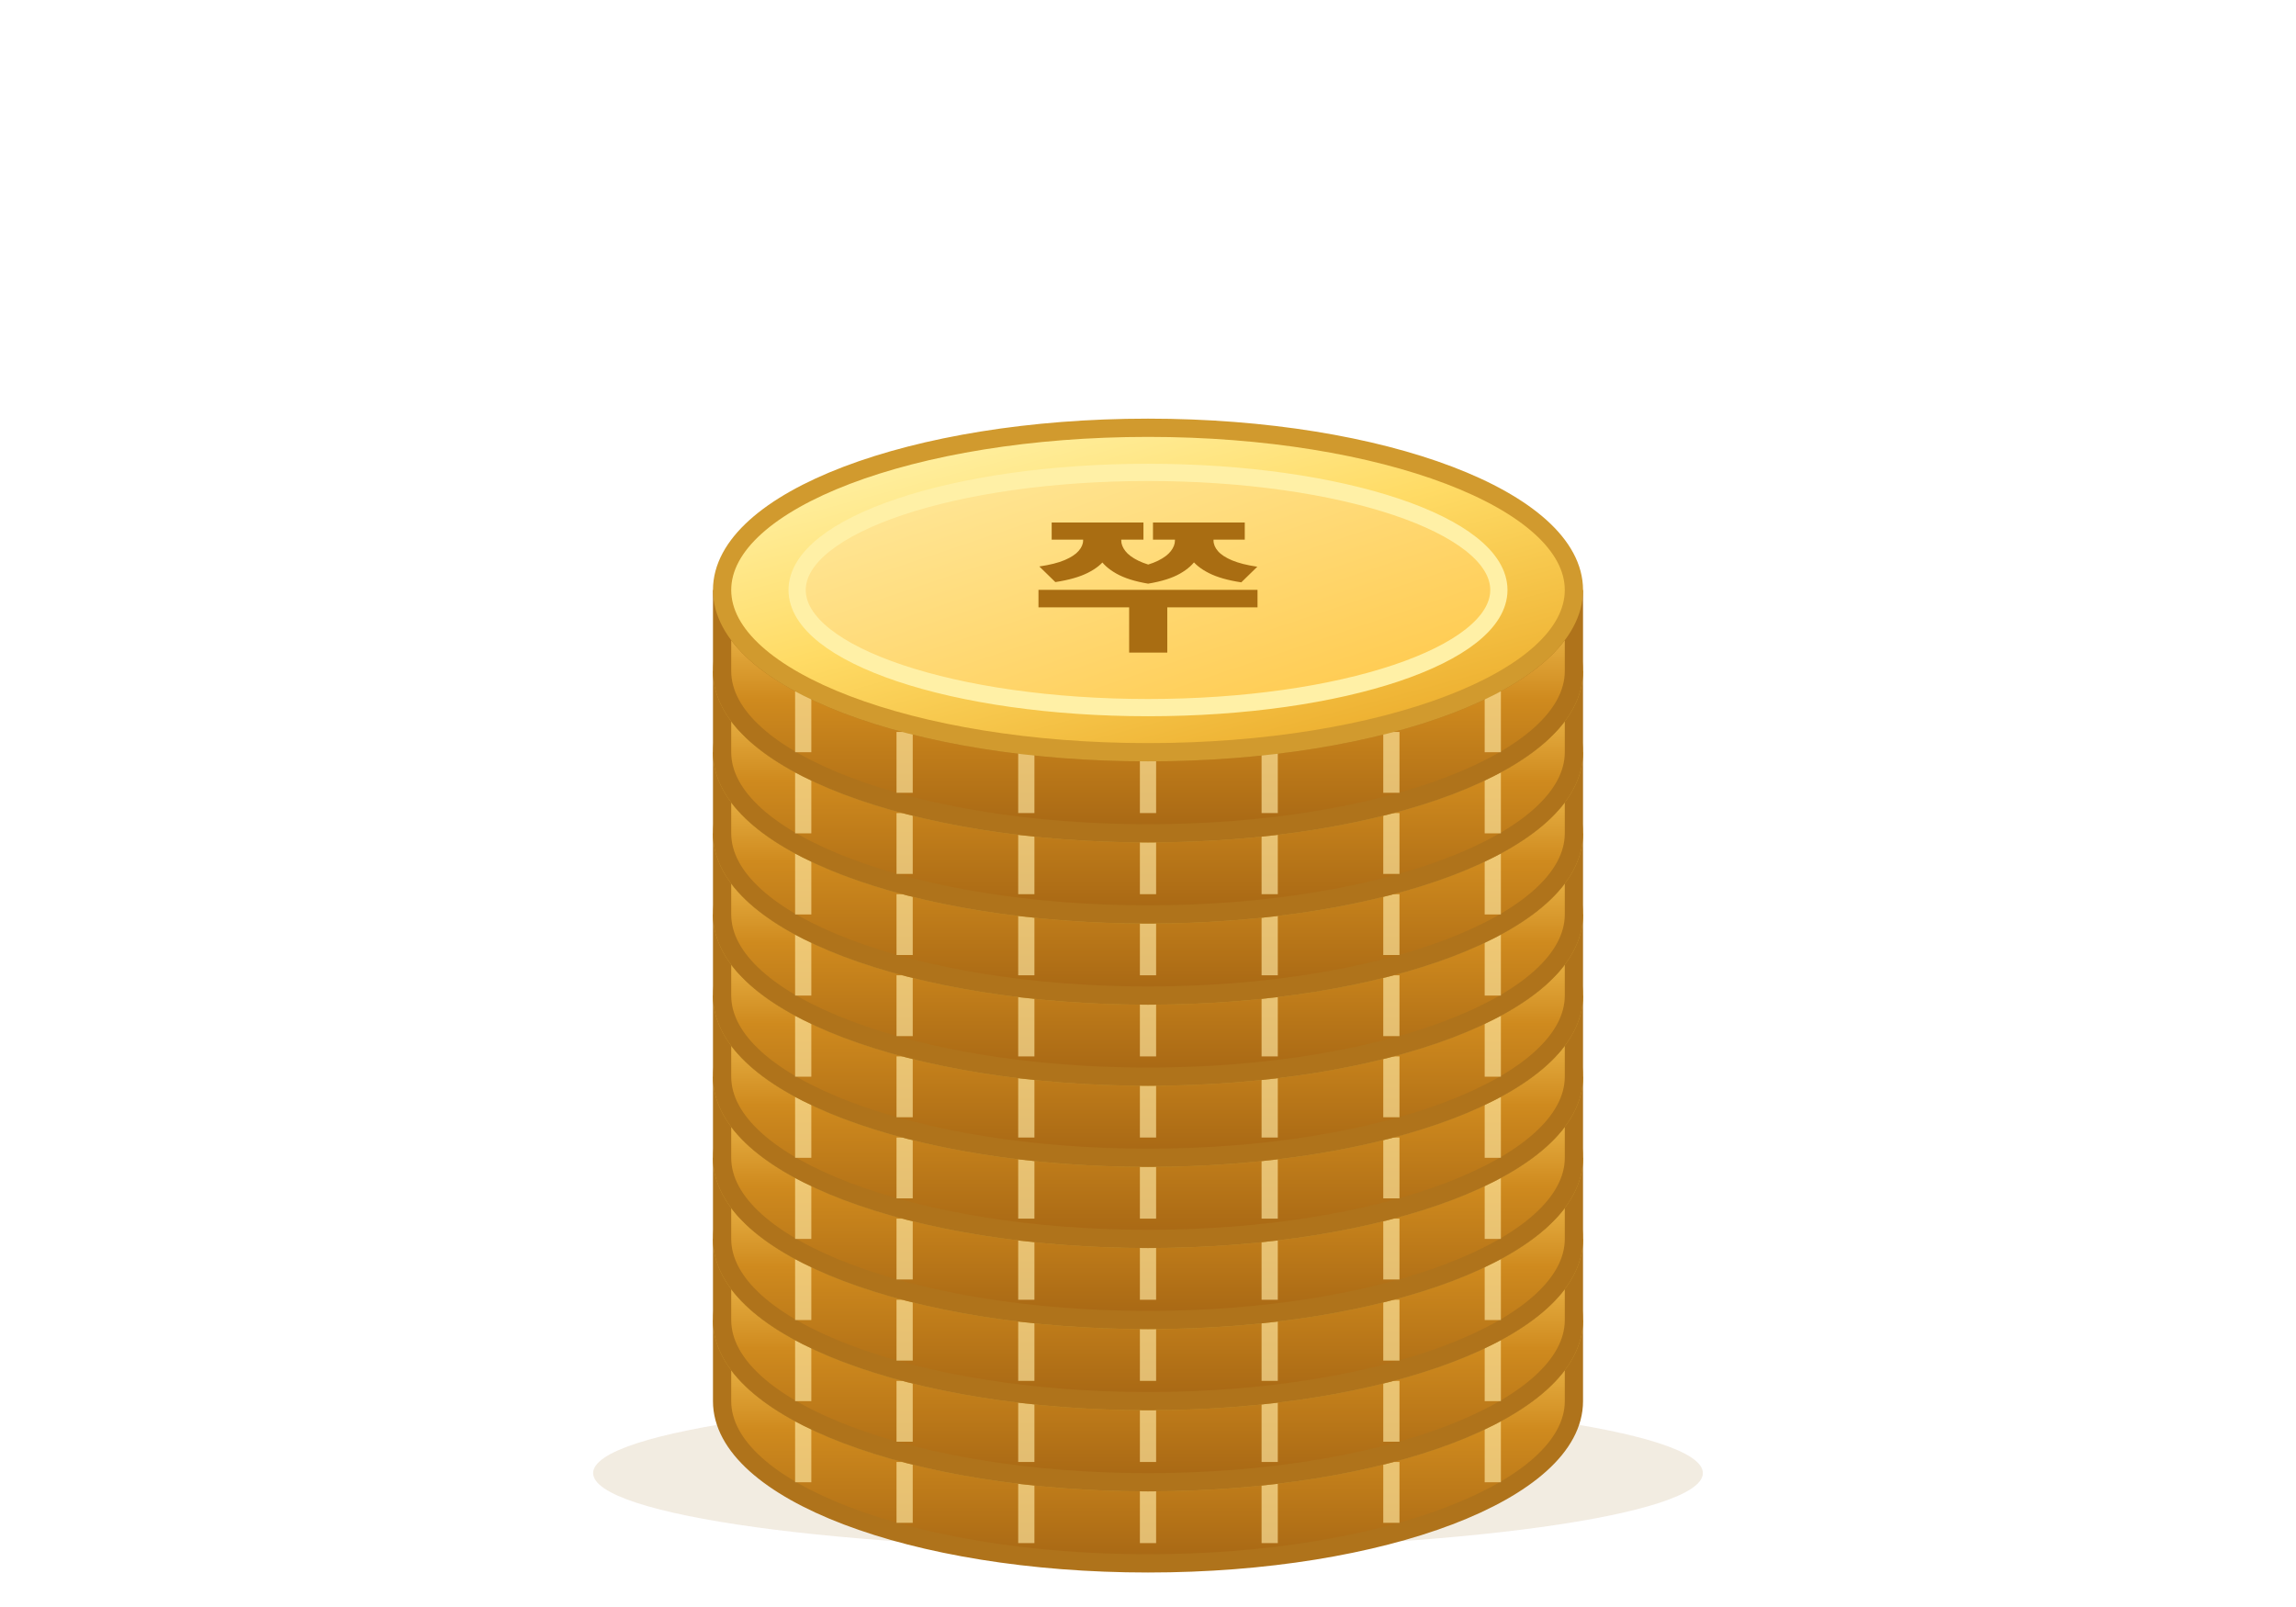
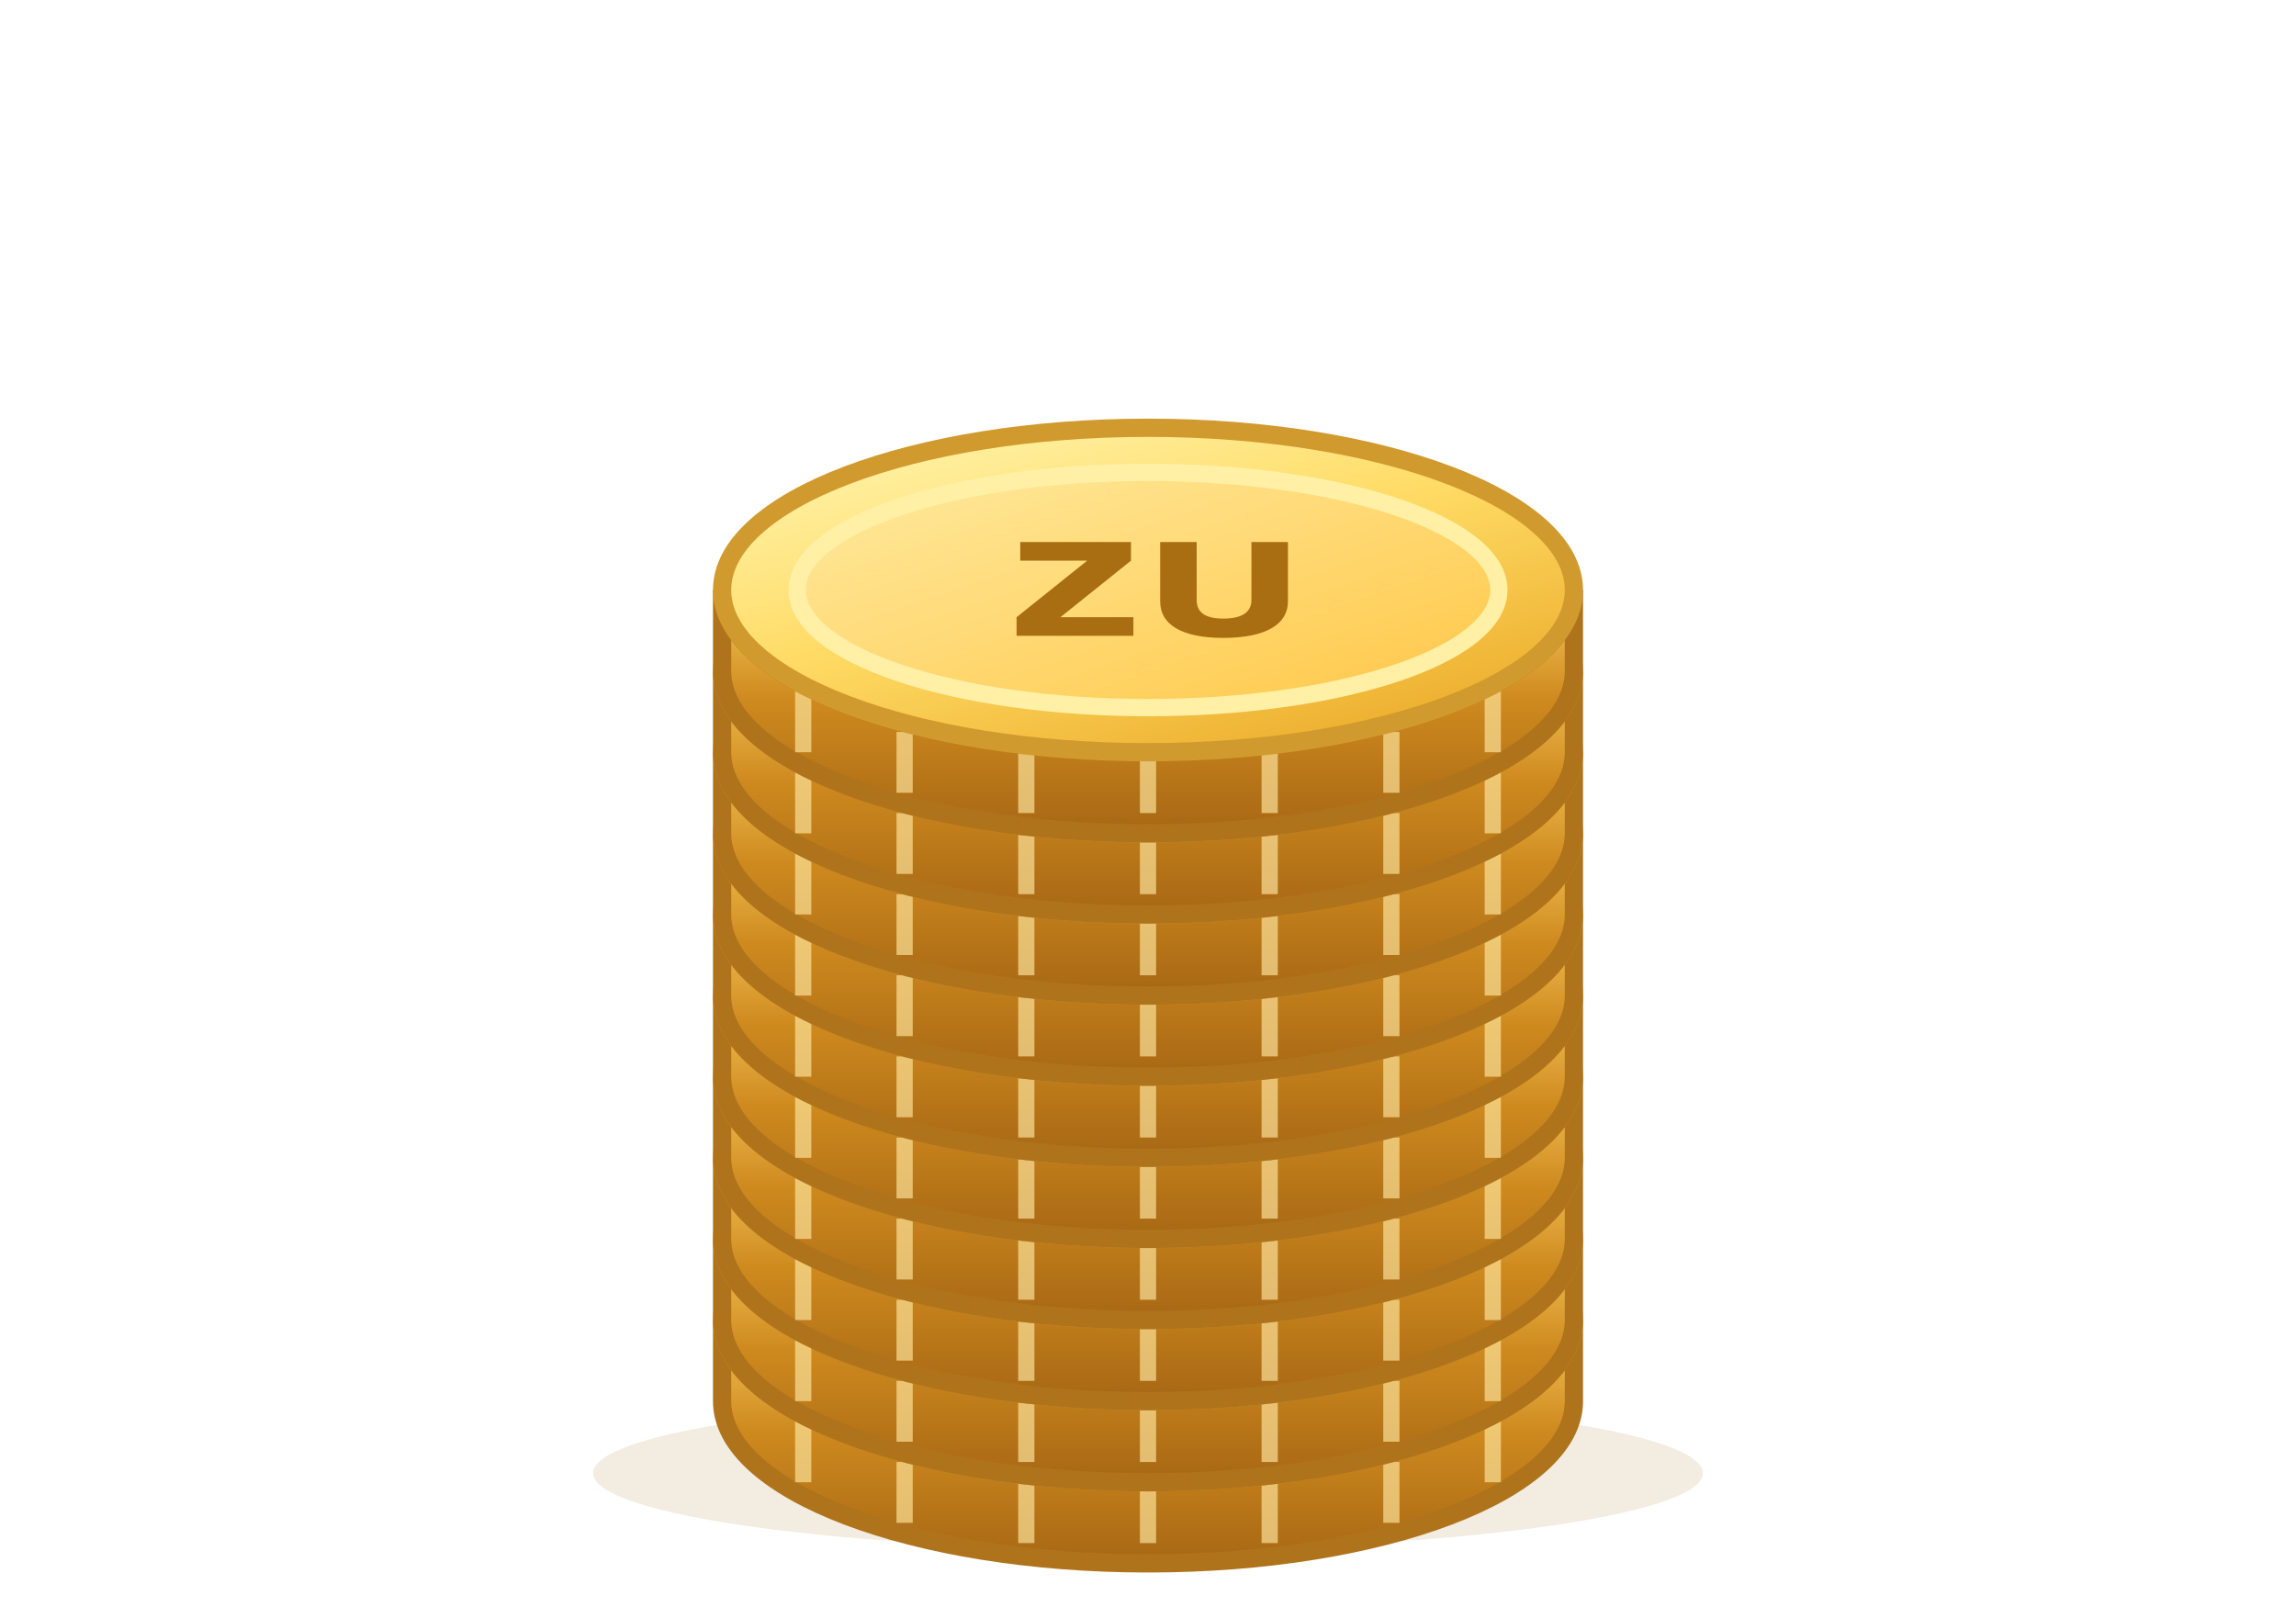
<svg xmlns="http://www.w3.org/2000/svg" width="120" height="84" viewBox="0 0 120 84" fill="none">
  <defs>
    <linearGradient id="edge" x1="0" y1="0" x2="0" y2="1">
      <stop stop-color="#f6c85c" />
      <stop offset=".45" stop-color="#cf8a1e" />
      <stop offset="1" stop-color="#a76714" />
    </linearGradient>
    <linearGradient id="gold" x1=".15" y1="0" x2=".85" y2="1">
      <stop stop-color="#fff4ad" />
      <stop offset=".45" stop-color="#ffdb65" />
      <stop offset="1" stop-color="#eaa826" />
    </linearGradient>
    <linearGradient id="face" x1="0" y1="0" x2="1" y2="1">
      <stop stop-color="#ffeaa0" />
      <stop offset="1" stop-color="#ffc746" />
    </linearGradient>
    <g id="coin">
      <circle cx="24" cy="25" r="19" fill="url(#edge)" stroke="#ac711c" stroke-width="1.2" />
      <circle cx="24" cy="22" r="19" fill="url(#gold)" stroke="#c88c24" stroke-width="1.2" />
      <g stroke="#b68120" stroke-width=".75" opacity=".5">
        <path d="M41.60 22.00l-0.85 -0.00" />
        <path d="M40.74 27.44l-0.81 -0.26" />
        <path d="M38.24 32.35l-0.69 -0.50" />
        <path d="M34.35 36.24l-0.50 -0.69" />
        <path d="M29.44 38.74l-0.26 -0.81" />
        <path d="M24.00 39.60l-0.00 -0.85" />
        <path d="M18.56 38.74l0.26 -0.81" />
        <path d="M13.65 36.24l0.50 -0.69" />
        <path d="M9.76 32.35l0.69 -0.50" />
        <path d="M7.26 27.44l0.81 -0.26" />
        <path d="M6.40 22.00l0.85 -0.00" />
        <path d="M7.26 16.56l0.81 0.26" />
        <path d="M9.76 11.65l0.69 0.50" />
        <path d="M13.65 7.76l0.50 0.69" />
        <path d="M18.56 5.26l0.26 0.81" />
        <path d="M24.00 4.40l0.00 0.85" />
        <path d="M29.44 5.26l-0.26 0.81" />
        <path d="M34.35 7.76l-0.50 0.69" />
        <path d="M38.24 11.65l-0.69 0.50" />
        <path d="M40.74 16.56l-0.81 0.26" />
      </g>
      <circle cx="24" cy="22" r="15.4" fill="url(#face)" stroke="#fff3b4" stroke-width="1.3" />
      <circle cx="24" cy="22" r="14.2" fill="none" stroke="#cc921f" stroke-width=".65" opacity=".7" />
      <g fill="#fff1ad" transform="translate(0 1)">
-         <path d="M208.589 738.22H318.47V669.8Q318.47 606.77 296.415 549.37Q274.36 491.97 226.685 449.75Q179.01 407.53 101.65 386.87L40.039 492.971Q100.939 508.851 137.659 536.391Q174.379 563.931 191.484 598.975Q208.589 634.02 208.589 669.8ZM250.97 738.22H355.401V669.8Q355.401 634.13 371.116 598.03Q386.831 561.931 420.881 532.446Q454.931 502.961 508.601 484.301L458.78 376.2Q382.31 398.75 336.415 444.75Q290.52 490.75 270.745 549.705Q250.97 608.66 250.97 669.8ZM562.159 738.22H666.7V669.8Q666.7 608.22 646.925 549.265Q627.151 490.31 581.7 444.475Q536.25 398.64 458.78 376.2L408.959 484.301Q463.63 502.851 497.179 532.171Q530.729 561.491 546.444 597.59Q562.159 633.69 562.159 669.8ZM600.87 738.22H710.641V669.8Q710.641 632.36 727.746 597.26Q744.851 562.161 782.071 534.506Q819.291 506.851 879.191 491.191L817.58 385.09Q740.22 405.53 692.545 448.255Q644.87 490.98 622.87 548.435Q600.87 605.89 600.87 669.8ZM385.819 245.509H532.631V-92.37H385.819ZM36.75 334.271H880.03V215.269H36.75ZM87.53 791.601H440.89V675.269H87.53ZM477.56 791.601H830.92V675.269H477.56Z" transform="translate(14.2156 29.4626) scale(0.021345 -0.021345)" />
+         <path d="M13.5 15.4H22.6V18.1L16.8 26.3H22.8V29H13.2V26.3L19 18.1H13.5Z M25 15.4H28V23.8C28 25.6 28.7 26.5 30.2 26.5C31.7 26.5 32.5 25.6 32.5 23.8V15.4H35.5V24C35.5 27.4 33.6 29.3 30.2 29.3C26.8 29.3 25 27.4 25 24Z" />
      </g>
      <g fill="#99620c">
-         <path d="M208.589 738.22H318.47V669.8Q318.47 606.77 296.415 549.37Q274.36 491.97 226.685 449.75Q179.01 407.53 101.65 386.87L40.039 492.971Q100.939 508.851 137.659 536.391Q174.379 563.931 191.484 598.975Q208.589 634.02 208.589 669.8ZM250.97 738.22H355.401V669.8Q355.401 634.13 371.116 598.03Q386.831 561.931 420.881 532.446Q454.931 502.961 508.601 484.301L458.78 376.2Q382.31 398.75 336.415 444.75Q290.52 490.75 270.745 549.705Q250.97 608.66 250.97 669.8ZM562.159 738.22H666.7V669.8Q666.7 608.22 646.925 549.265Q627.151 490.31 581.7 444.475Q536.25 398.64 458.78 376.2L408.959 484.301Q463.63 502.851 497.179 532.171Q530.729 561.491 546.444 597.59Q562.159 633.69 562.159 669.8ZM600.87 738.22H710.641V669.8Q710.641 632.36 727.746 597.26Q744.851 562.161 782.071 534.506Q819.291 506.851 879.191 491.191L817.58 385.09Q740.22 405.53 692.545 448.255Q644.87 490.98 622.87 548.435Q600.87 605.89 600.87 669.8ZM385.819 245.509H532.631V-92.37H385.819ZM36.75 334.271H880.03V215.269H36.75ZM87.53 791.601H440.89V675.269H87.53ZM477.56 791.601H830.92V675.269H477.56Z" transform="translate(14.2156 29.4626) scale(0.021345 -0.021345)" />
+         <path d="M13.5 15.4H22.6V18.1L16.8 26.3H22.8V29H13.2V26.3L19 18.1H13.5Z M25 15.4H28V23.8C28 25.6 28.7 26.5 30.2 26.5C31.7 26.5 32.5 25.6 32.5 23.8V15.4H35.5V24C35.5 27.4 33.6 29.3 30.2 29.3C26.8 29.3 25 27.4 25 24Z" />
      </g>
      <path d="M10 14a17 17 0 0 1 9-7" fill="none" stroke="#fff8d4" stroke-width="2" stroke-linecap="round" />
    </g>
    <g id="flat">
      <path d="M-21 0a21 8 0 0 0 42 0v4a21 8 0 0 1-42 0Z" fill="url(#edge)" stroke="#af731b" stroke-width=".9" />
      <path d="M-17 5v3m5-1v3m6-2v3m6-3v3m6-3v3m6-4v3m5-5v3" stroke="#ffe8a1" stroke-width=".8" opacity=".65" />
      <ellipse rx="21" ry="8" fill="url(#gold)" stroke="#d19a2e" stroke-width=".9" />
      <ellipse rx="17.3" ry="5.8" fill="url(#face)" stroke="#fff0a6" stroke-width=".85" />
      <g transform="translate(-14.4 -7.6) scale(.6 .34)" fill="#a96d12">
-         <path d="M208.589 738.22H318.47V669.8Q318.47 606.77 296.415 549.37Q274.36 491.97 226.685 449.75Q179.01 407.53 101.65 386.87L40.039 492.971Q100.939 508.851 137.659 536.391Q174.379 563.931 191.484 598.975Q208.589 634.02 208.589 669.8ZM250.97 738.22H355.401V669.8Q355.401 634.13 371.116 598.03Q386.831 561.931 420.881 532.446Q454.931 502.961 508.601 484.301L458.78 376.2Q382.31 398.75 336.415 444.75Q290.52 490.75 270.745 549.705Q250.97 608.66 250.97 669.8ZM562.159 738.22H666.7V669.8Q666.7 608.22 646.925 549.265Q627.151 490.31 581.7 444.475Q536.25 398.64 458.78 376.2L408.959 484.301Q463.63 502.851 497.179 532.171Q530.729 561.491 546.444 597.59Q562.159 633.69 562.159 669.8ZM600.87 738.22H710.641V669.8Q710.641 632.36 727.746 597.26Q744.851 562.161 782.071 534.506Q819.291 506.851 879.191 491.191L817.58 385.09Q740.22 405.53 692.545 448.255Q644.87 490.98 622.87 548.435Q600.87 605.89 600.87 669.8ZM385.819 245.509H532.631V-92.37H385.819ZM36.75 334.271H880.03V215.269H36.75ZM87.53 791.601H440.89V675.269H87.53ZM477.56 791.601H830.92V675.269H477.56Z" transform="translate(14.2156 29.4626) scale(0.021345 -0.021345)" />
+         <path d="M13.5 15.4H22.6V18.1L16.8 26.3H22.8V29H13.2V26.3L19 18.1H13.5Z M25 15.4H28V23.8C28 25.6 28.7 26.5 30.2 26.5C31.7 26.5 32.5 25.6 32.5 23.8V15.4H35.5V24C35.5 27.4 33.6 29.3 30.2 29.3C26.8 29.3 25 27.4 25 24Z" />
      </g>
    </g>
  </defs>
  <ellipse cx="60" cy="77" rx="29" ry="4" fill="#9c691b" opacity=".13" />
  <g transform="translate(60 69) scale(1.06)">
    <use href="#flat" y="0" />
    <use href="#flat" y="-4" />
    <use href="#flat" y="-8" />
    <use href="#flat" y="-12" />
    <use href="#flat" y="-16" />
    <use href="#flat" y="-20" />
    <use href="#flat" y="-24" />
    <use href="#flat" y="-28" />
    <use href="#flat" y="-32" />
    <use href="#flat" y="-36" />
  </g>
</svg>
